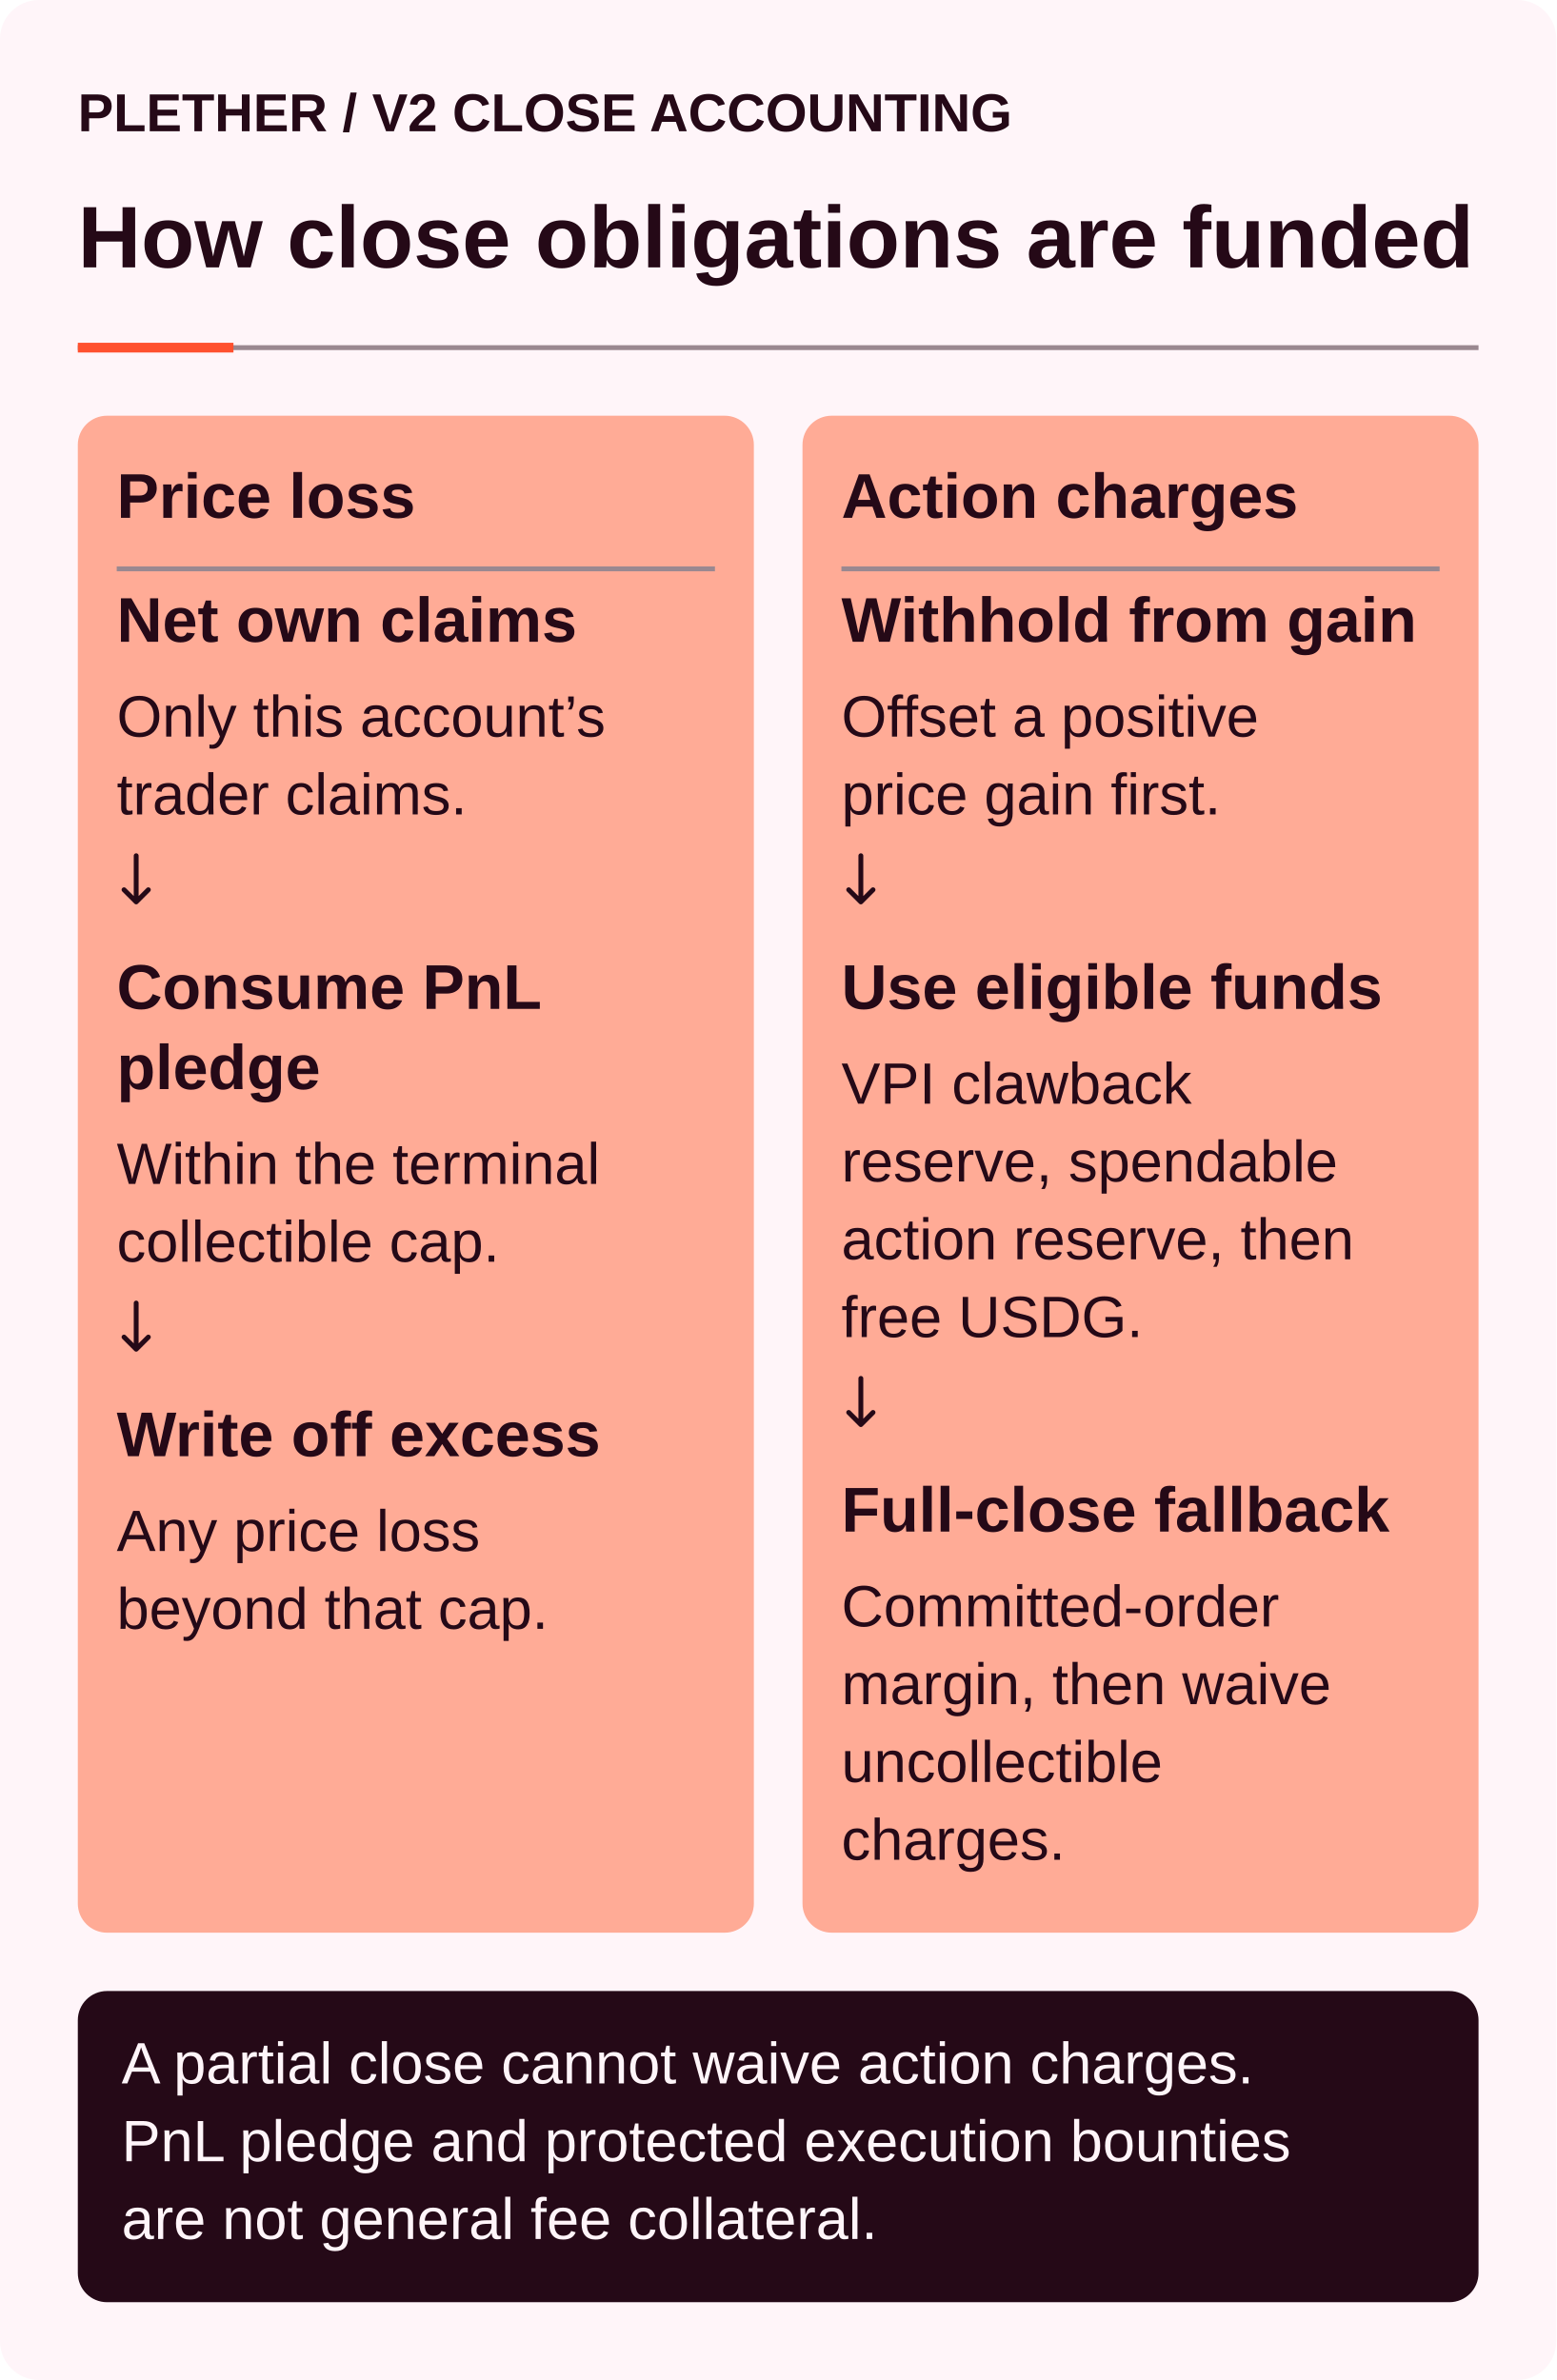
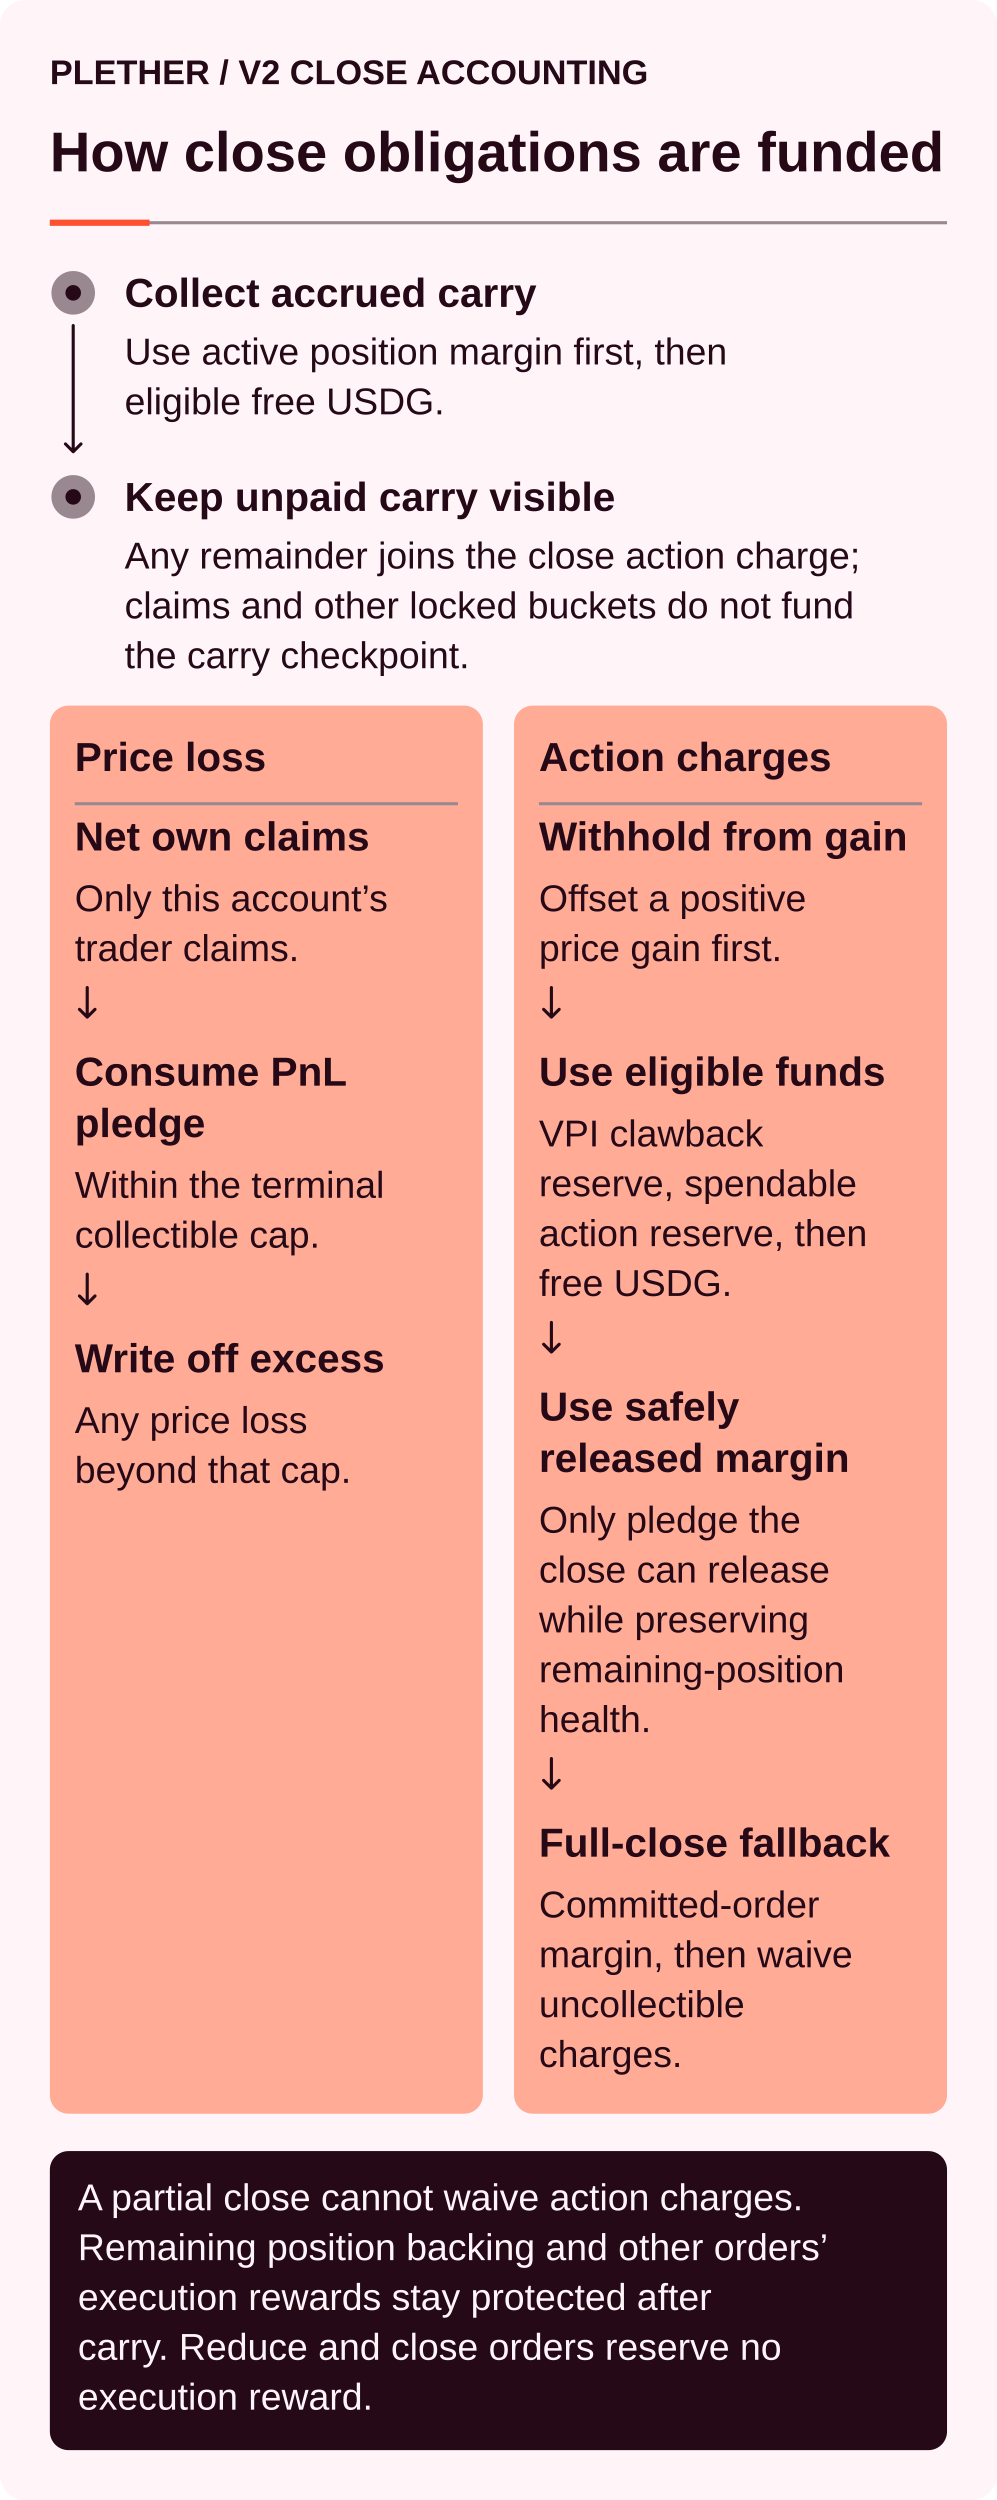
- <svg xmlns="http://www.w3.org/2000/svg" width="640" height="979" viewBox="0 0 640 979" role="img" aria-labelledby="protocol-close-collection-order-title protocol-close-collection-order-desc" focusable="false">
+ <svg xmlns="http://www.w3.org/2000/svg" width="640" height="1605" viewBox="0 0 640 1605" role="img" aria-labelledby="protocol-close-collection-order-title protocol-close-collection-order-desc" focusable="false">
  <style>text{font-family:Arial,Helvetica,sans-serif}</style>
-   <rect width="640" height="979" rx="16" fill="#FFF5F9" />
+   <rect width="640" height="1605" rx="16" fill="#FFF5F9" />
  <text x="32" y="54" font-size="22" font-weight="700" fill="#250917" data-max-width="576">PLETHER / V2 CLOSE ACCOUNTING</text>
  <text x="32" y="110" font-size="36" font-weight="700" fill="#250917" data-max-width="576">How close obligations are funded</text>
  <path d="M32 143 L608 143" stroke="#9A8890" stroke-width="2" fill="none" />
  <path d="M32 143 h64" stroke="#FF512F" stroke-width="4" fill="none" />
-   <rect x="32" y="171" width="278" height="624" rx="12" fill="#FFAB96" stroke="none" />
-   <text x="48" y="213" font-size="26" font-weight="700" fill="#250917" data-max-width="246">Price loss</text>
-   <path d="M48 234 L294 234" stroke="#9A8890" stroke-width="2" fill="none" />
-   <text x="48" y="264" font-size="26" font-weight="700" fill="#250917" data-max-width="246">Net own claims</text>
-   <text x="48" y="303" font-size="24" font-weight="400" fill="#250917" data-max-width="246">Only this account’s</text>
-   <text x="48" y="335" font-size="24" font-weight="400" fill="#250917" data-max-width="246">trader claims.</text>
-   <path d="M56 352 V371 m-5 -5 5 5 5 -5" stroke="#250917" stroke-width="2" stroke-linecap="round" stroke-linejoin="round" fill="none" />
-   <text x="48" y="415" font-size="26" font-weight="700" fill="#250917" data-max-width="246">Consume PnL</text>
-   <text x="48" y="448" font-size="26" font-weight="700" fill="#250917" data-max-width="246">pledge</text>
-   <text x="48" y="487" font-size="24" font-weight="400" fill="#250917" data-max-width="246">Within the terminal</text>
-   <text x="48" y="519" font-size="24" font-weight="400" fill="#250917" data-max-width="246">collectible cap.</text>
-   <path d="M56 536 V555 m-5 -5 5 5 5 -5" stroke="#250917" stroke-width="2" stroke-linecap="round" stroke-linejoin="round" fill="none" />
-   <text x="48" y="599" font-size="26" font-weight="700" fill="#250917" data-max-width="246">Write off excess</text>
-   <text x="48" y="638" font-size="24" font-weight="400" fill="#250917" data-max-width="246">Any price loss</text>
-   <text x="48" y="670" font-size="24" font-weight="400" fill="#250917" data-max-width="246">beyond that cap.</text>
-   <rect x="330" y="171" width="278" height="624" rx="12" fill="#FFAB96" stroke="none" />
-   <text x="346" y="213" font-size="26" font-weight="700" fill="#250917" data-max-width="246">Action charges</text>
-   <path d="M346 234 L592 234" stroke="#9A8890" stroke-width="2" fill="none" />
-   <text x="346" y="264" font-size="26" font-weight="700" fill="#250917" data-max-width="246">Withhold from gain</text>
-   <text x="346" y="303" font-size="24" font-weight="400" fill="#250917" data-max-width="246">Offset a positive</text>
-   <text x="346" y="335" font-size="24" font-weight="400" fill="#250917" data-max-width="246">price gain first.</text>
-   <path d="M354 352 V371 m-5 -5 5 5 5 -5" stroke="#250917" stroke-width="2" stroke-linecap="round" stroke-linejoin="round" fill="none" />
-   <text x="346" y="415" font-size="26" font-weight="700" fill="#250917" data-max-width="246">Use eligible funds</text>
-   <text x="346" y="454" font-size="24" font-weight="400" fill="#250917" data-max-width="246">VPI clawback</text>
-   <text x="346" y="486" font-size="24" font-weight="400" fill="#250917" data-max-width="246">reserve, spendable</text>
-   <text x="346" y="518" font-size="24" font-weight="400" fill="#250917" data-max-width="246">action reserve, then</text>
-   <text x="346" y="550" font-size="24" font-weight="400" fill="#250917" data-max-width="246">free USDG.</text>
-   <path d="M354 567 V586 m-5 -5 5 5 5 -5" stroke="#250917" stroke-width="2" stroke-linecap="round" stroke-linejoin="round" fill="none" />
-   <text x="346" y="630" font-size="26" font-weight="700" fill="#250917" data-max-width="246">Full-close fallback</text>
-   <text x="346" y="669" font-size="24" font-weight="400" fill="#250917" data-max-width="246">Committed-order</text>
-   <text x="346" y="701" font-size="24" font-weight="400" fill="#250917" data-max-width="246">margin, then waive</text>
-   <text x="346" y="733" font-size="24" font-weight="400" fill="#250917" data-max-width="246">uncollectible</text>
-   <text x="346" y="765" font-size="24" font-weight="400" fill="#250917" data-max-width="246">charges.</text>
-   <rect x="32" y="819" width="576" height="128" rx="12" fill="#250917" stroke="none" />
-   <text x="50" y="857" font-size="24" font-weight="400" fill="#FFF5F9" data-max-width="540">A partial close cannot waive action charges.</text>
-   <text x="50" y="889" font-size="24" font-weight="400" fill="#FFF5F9" data-max-width="540">PnL pledge and protected execution bounties</text>
-   <text x="50" y="921" font-size="24" font-weight="400" fill="#FFF5F9" data-max-width="540">are not general fee collateral.</text>
+   <circle cx="47" cy="188" r="14" fill="#9A8890" />
+   <circle cx="47" cy="188" r="5" fill="#250917" />
+   <text x="80" y="197" font-size="26" font-weight="700" fill="#250917" data-max-width="528">Collect accrued carry</text>
+   <text x="80" y="234" font-size="24" font-weight="400" fill="#250917" data-max-width="528">Use active position margin first, then</text>
+   <text x="80" y="266" font-size="24" font-weight="400" fill="#250917" data-max-width="528">eligible free USDG.</text>
+   <path d="M47 209 V290 m-5 -5 5 5 5 -5" stroke="#250917" stroke-width="2" stroke-linecap="round" stroke-linejoin="round" fill="none" />
+   <circle cx="47" cy="319" r="14" fill="#9A8890" />
+   <circle cx="47" cy="319" r="5" fill="#250917" />
+   <text x="80" y="328" font-size="26" font-weight="700" fill="#250917" data-max-width="528">Keep unpaid carry visible</text>
+   <text x="80" y="365" font-size="24" font-weight="400" fill="#250917" data-max-width="528">Any remainder joins the close action charge;</text>
+   <text x="80" y="397" font-size="24" font-weight="400" fill="#250917" data-max-width="528">claims and other locked buckets do not fund</text>
+   <text x="80" y="429" font-size="24" font-weight="400" fill="#250917" data-max-width="528">the carry checkpoint.</text>
+   <rect x="32" y="453" width="278" height="904" rx="12" fill="#FFAB96" stroke="none" />
+   <text x="48" y="495" font-size="26" font-weight="700" fill="#250917" data-max-width="246">Price loss</text>
+   <path d="M48 516 L294 516" stroke="#9A8890" stroke-width="2" fill="none" />
+   <text x="48" y="546" font-size="26" font-weight="700" fill="#250917" data-max-width="246">Net own claims</text>
+   <text x="48" y="585" font-size="24" font-weight="400" fill="#250917" data-max-width="246">Only this account’s</text>
+   <text x="48" y="617" font-size="24" font-weight="400" fill="#250917" data-max-width="246">trader claims.</text>
+   <path d="M56 634 V653 m-5 -5 5 5 5 -5" stroke="#250917" stroke-width="2" stroke-linecap="round" stroke-linejoin="round" fill="none" />
+   <text x="48" y="697" font-size="26" font-weight="700" fill="#250917" data-max-width="246">Consume PnL</text>
+   <text x="48" y="730" font-size="26" font-weight="700" fill="#250917" data-max-width="246">pledge</text>
+   <text x="48" y="769" font-size="24" font-weight="400" fill="#250917" data-max-width="246">Within the terminal</text>
+   <text x="48" y="801" font-size="24" font-weight="400" fill="#250917" data-max-width="246">collectible cap.</text>
+   <path d="M56 818 V837 m-5 -5 5 5 5 -5" stroke="#250917" stroke-width="2" stroke-linecap="round" stroke-linejoin="round" fill="none" />
+   <text x="48" y="881" font-size="26" font-weight="700" fill="#250917" data-max-width="246">Write off excess</text>
+   <text x="48" y="920" font-size="24" font-weight="400" fill="#250917" data-max-width="246">Any price loss</text>
+   <text x="48" y="952" font-size="24" font-weight="400" fill="#250917" data-max-width="246">beyond that cap.</text>
+   <rect x="330" y="453" width="278" height="904" rx="12" fill="#FFAB96" stroke="none" />
+   <text x="346" y="495" font-size="26" font-weight="700" fill="#250917" data-max-width="246">Action charges</text>
+   <path d="M346 516 L592 516" stroke="#9A8890" stroke-width="2" fill="none" />
+   <text x="346" y="546" font-size="26" font-weight="700" fill="#250917" data-max-width="246">Withhold from gain</text>
+   <text x="346" y="585" font-size="24" font-weight="400" fill="#250917" data-max-width="246">Offset a positive</text>
+   <text x="346" y="617" font-size="24" font-weight="400" fill="#250917" data-max-width="246">price gain first.</text>
+   <path d="M354 634 V653 m-5 -5 5 5 5 -5" stroke="#250917" stroke-width="2" stroke-linecap="round" stroke-linejoin="round" fill="none" />
+   <text x="346" y="697" font-size="26" font-weight="700" fill="#250917" data-max-width="246">Use eligible funds</text>
+   <text x="346" y="736" font-size="24" font-weight="400" fill="#250917" data-max-width="246">VPI clawback</text>
+   <text x="346" y="768" font-size="24" font-weight="400" fill="#250917" data-max-width="246">reserve, spendable</text>
+   <text x="346" y="800" font-size="24" font-weight="400" fill="#250917" data-max-width="246">action reserve, then</text>
+   <text x="346" y="832" font-size="24" font-weight="400" fill="#250917" data-max-width="246">free USDG.</text>
+   <path d="M354 849 V868 m-5 -5 5 5 5 -5" stroke="#250917" stroke-width="2" stroke-linecap="round" stroke-linejoin="round" fill="none" />
+   <text x="346" y="912" font-size="26" font-weight="700" fill="#250917" data-max-width="246">Use safely</text>
+   <text x="346" y="945" font-size="26" font-weight="700" fill="#250917" data-max-width="246">released margin</text>
+   <text x="346" y="984" font-size="24" font-weight="400" fill="#250917" data-max-width="246">Only pledge the</text>
+   <text x="346" y="1016" font-size="24" font-weight="400" fill="#250917" data-max-width="246">close can release</text>
+   <text x="346" y="1048" font-size="24" font-weight="400" fill="#250917" data-max-width="246">while preserving</text>
+   <text x="346" y="1080" font-size="24" font-weight="400" fill="#250917" data-max-width="246">remaining-position</text>
+   <text x="346" y="1112" font-size="24" font-weight="400" fill="#250917" data-max-width="246">health.</text>
+   <path d="M354 1129 V1148 m-5 -5 5 5 5 -5" stroke="#250917" stroke-width="2" stroke-linecap="round" stroke-linejoin="round" fill="none" />
+   <text x="346" y="1192" font-size="26" font-weight="700" fill="#250917" data-max-width="246">Full-close fallback</text>
+   <text x="346" y="1231" font-size="24" font-weight="400" fill="#250917" data-max-width="246">Committed-order</text>
+   <text x="346" y="1263" font-size="24" font-weight="400" fill="#250917" data-max-width="246">margin, then waive</text>
+   <text x="346" y="1295" font-size="24" font-weight="400" fill="#250917" data-max-width="246">uncollectible</text>
+   <text x="346" y="1327" font-size="24" font-weight="400" fill="#250917" data-max-width="246">charges.</text>
+   <rect x="32" y="1381" width="576" height="192" rx="12" fill="#250917" stroke="none" />
+   <text x="50" y="1419" font-size="24" font-weight="400" fill="#FFF5F9" data-max-width="540">A partial close cannot waive action charges.</text>
+   <text x="50" y="1451" font-size="24" font-weight="400" fill="#FFF5F9" data-max-width="540">Remaining position backing and other orders’</text>
+   <text x="50" y="1483" font-size="24" font-weight="400" fill="#FFF5F9" data-max-width="540">execution rewards stay protected after</text>
+   <text x="50" y="1515" font-size="24" font-weight="400" fill="#FFF5F9" data-max-width="540">carry. Reduce and close orders reserve no</text>
+   <text x="50" y="1547" font-size="24" font-weight="400" fill="#FFF5F9" data-max-width="540">execution reward.</text>
</svg>
